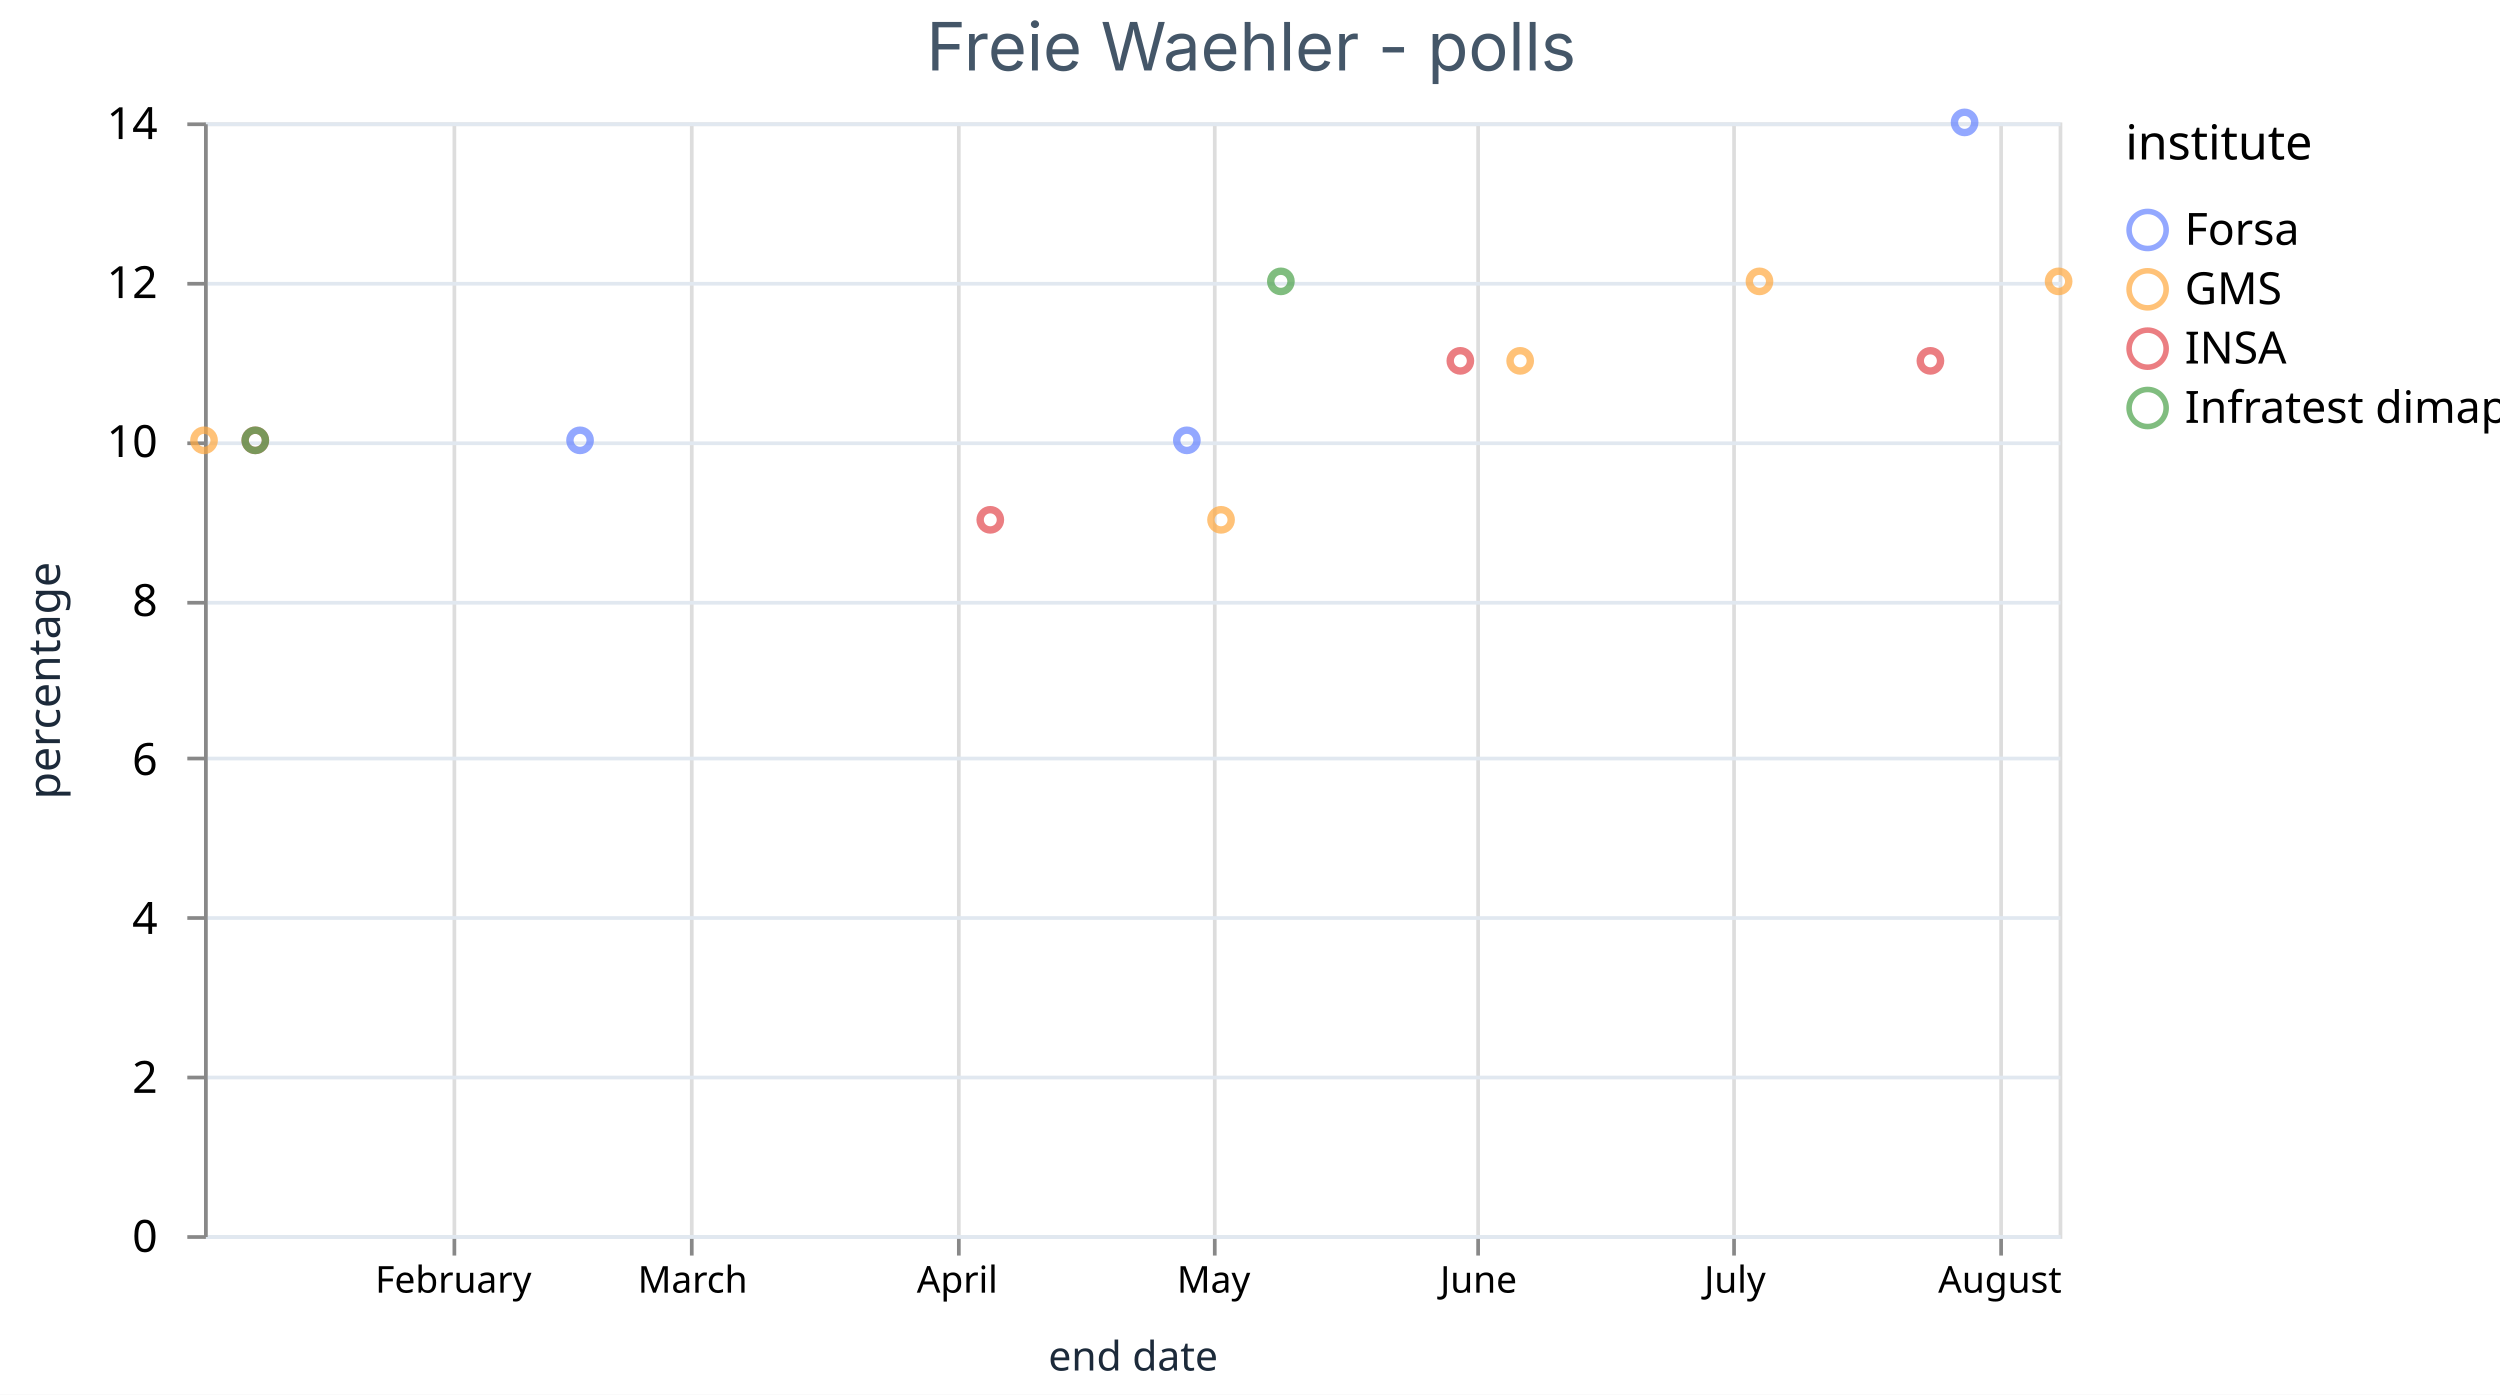
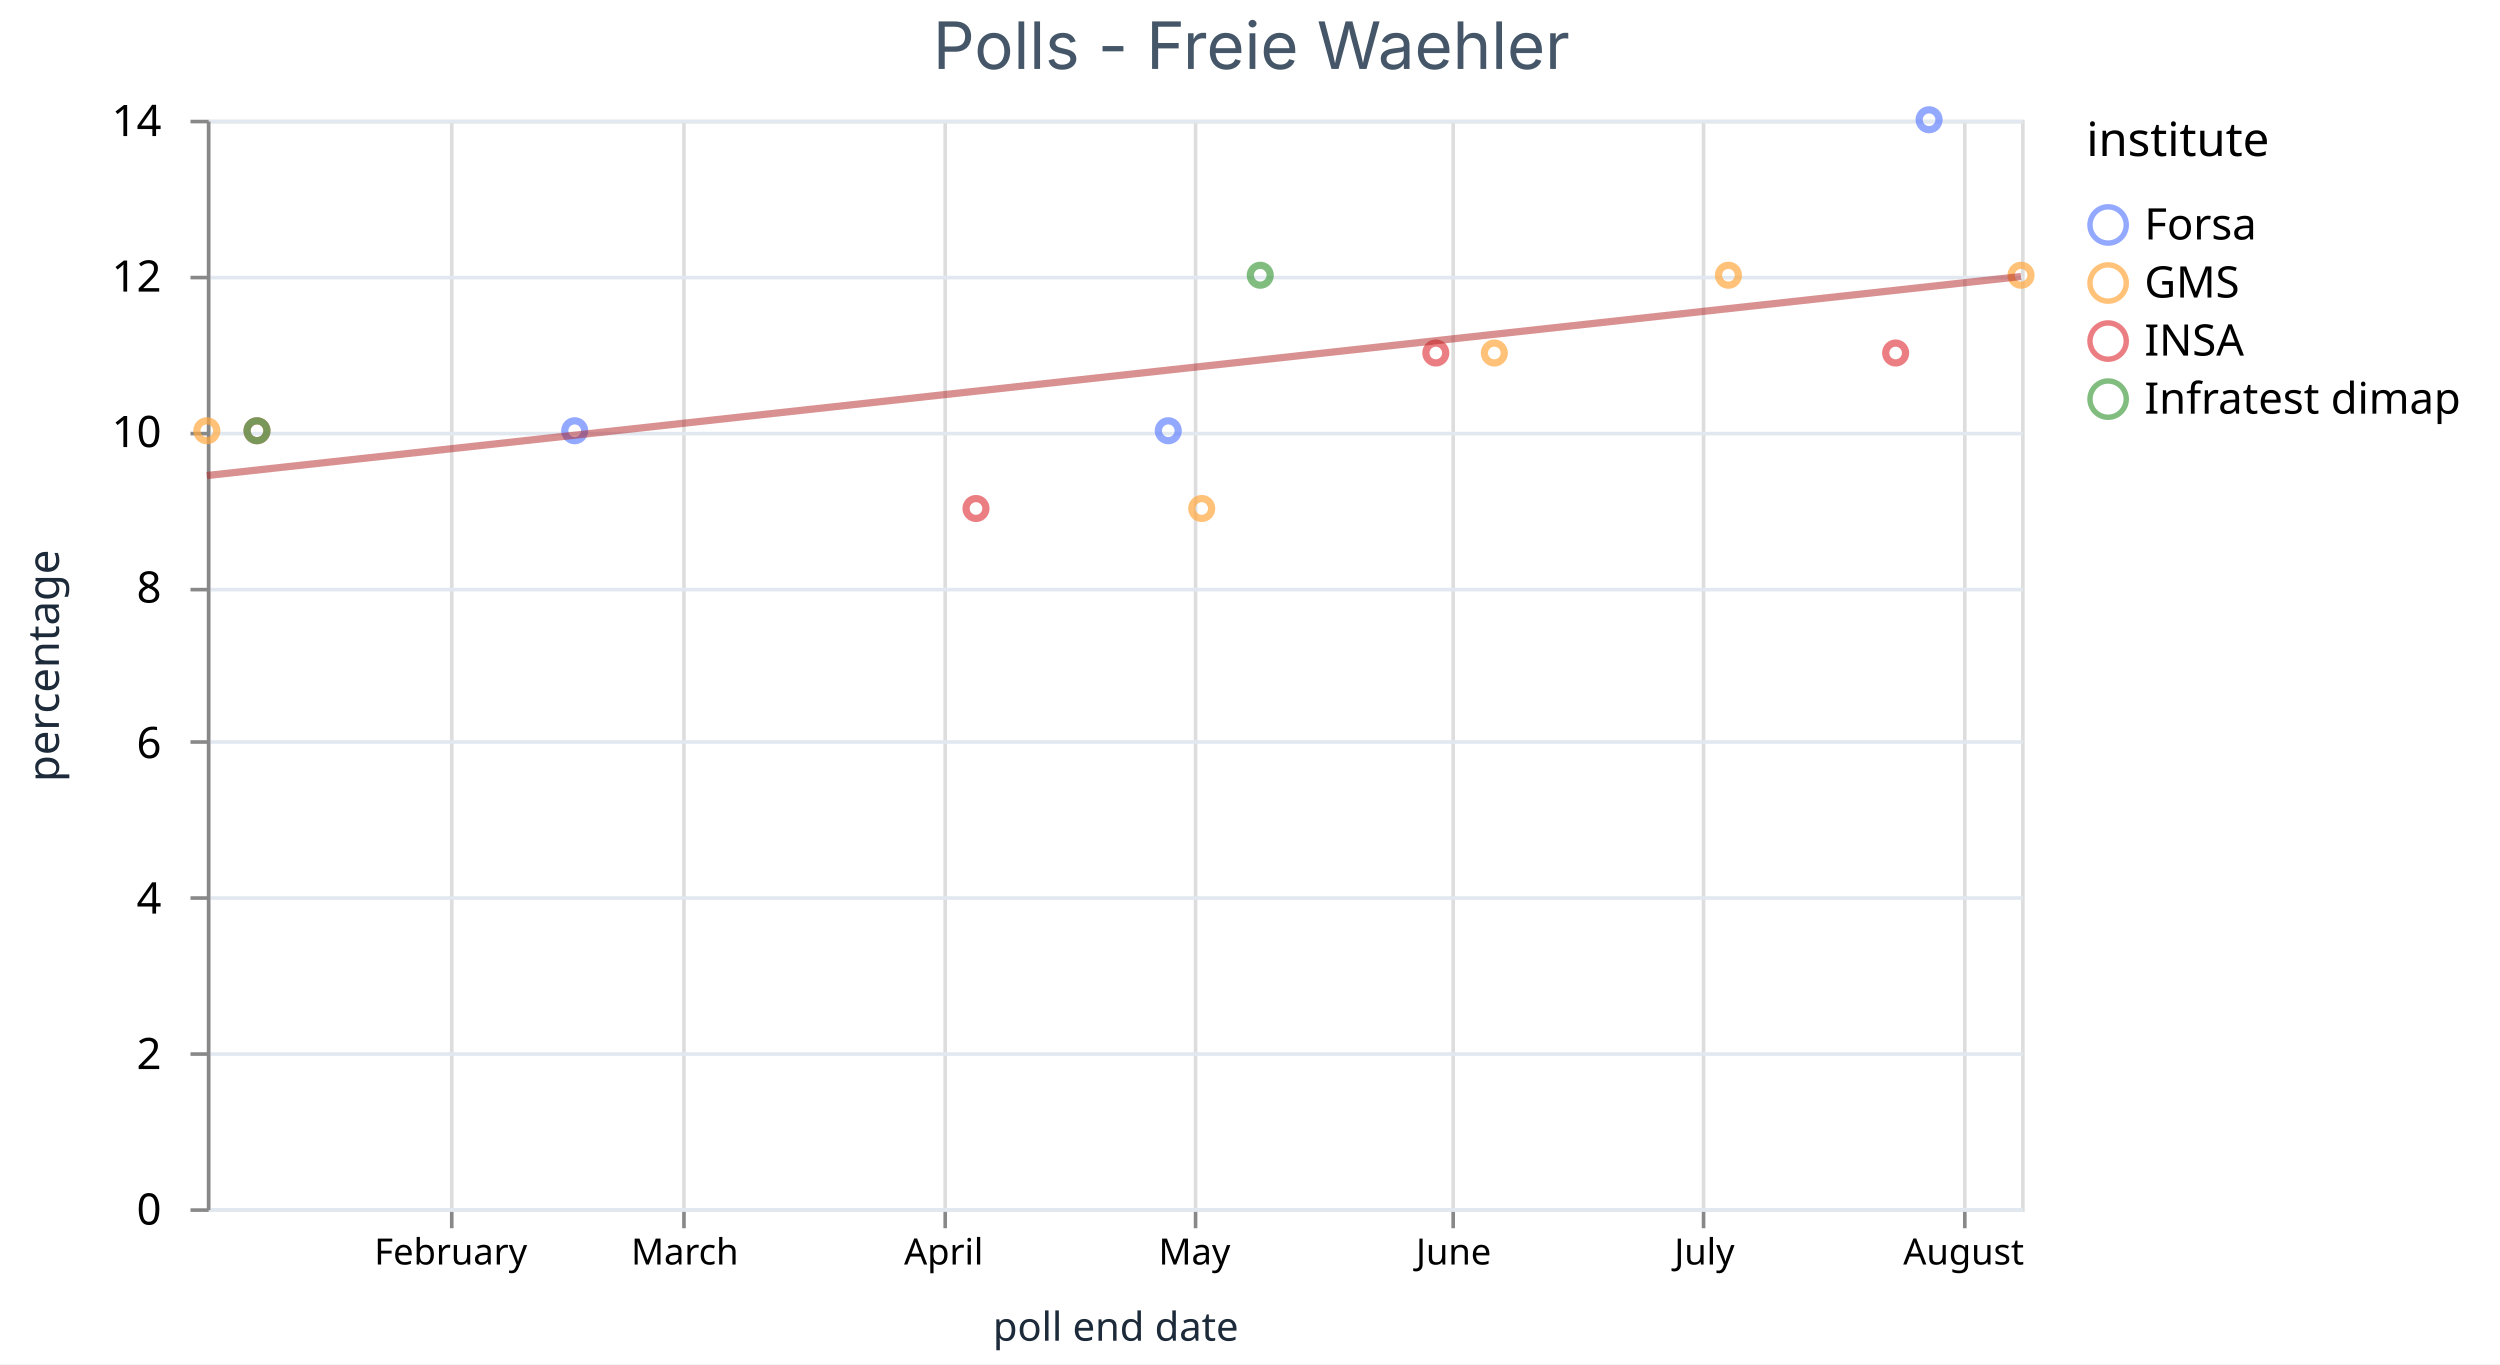
- <svg xmlns="http://www.w3.org/2000/svg" version="1.1" class="marks" width="674" height="376" viewBox="0 0 674 376">
-   <rect width="674" height="376" fill="#fff" />
-   <g fill="none" stroke-miterlimit="10" transform="translate(55,33)">
+ <svg xmlns="http://www.w3.org/2000/svg" version="1.1" class="marks" width="689" height="376" viewBox="0 0 689 376">
+   <rect width="689" height="376" fill="#fff" />
+   <g fill="none" stroke-miterlimit="10" transform="translate(57,33)">
    <g class="mark-group role-frame root" role="graphics-object" aria-roledescription="group mark container">
      <g transform="translate(0,0)">
        <path class="background" aria-hidden="true" d="M0.5,0.5h500v300h-500Z" stroke="#ddd" />
        <g>
          <g class="mark-group role-axis" aria-hidden="true">
            <g transform="translate(0.5,300.5)">
              <path class="background" aria-hidden="true" d="M0,0h0v0h0Z" pointer-events="none" />
              <g>
                <g class="mark-rule role-axis-grid" pointer-events="none">
                  <line transform="translate(67,-300)" x2="0" y2="300" stroke="#ddd" stroke-width="1" opacity="1" />
                  <line transform="translate(131,-300)" x2="0" y2="300" stroke="#ddd" stroke-width="1" opacity="1" />
                  <line transform="translate(203,-300)" x2="0" y2="300" stroke="#ddd" stroke-width="1" opacity="1" />
                  <line transform="translate(272,-300)" x2="0" y2="300" stroke="#ddd" stroke-width="1" opacity="1" />
                  <line transform="translate(343,-300)" x2="0" y2="300" stroke="#ddd" stroke-width="1" opacity="1" />
                  <line transform="translate(412,-300)" x2="0" y2="300" stroke="#ddd" stroke-width="1" opacity="1" />
                  <line transform="translate(484,-300)" x2="0" y2="300" stroke="#ddd" stroke-width="1" opacity="1" />
                </g>
              </g>
              <path class="foreground" aria-hidden="true" d="" pointer-events="none" display="none" />
            </g>
          </g>
          <g class="mark-group role-axis" aria-hidden="true">
            <g transform="translate(0.5,0.5)">
              <path class="background" aria-hidden="true" d="M0,0h0v0h0Z" pointer-events="none" />
              <g>
                <g class="mark-rule role-axis-grid" pointer-events="none">
                  <line transform="translate(0,300)" x2="500" y2="0" stroke="#e1e8f0" stroke-width="1" opacity="1" />
                  <line transform="translate(0,257)" x2="500" y2="0" stroke="#e1e8f0" stroke-width="1" opacity="1" />
                  <line transform="translate(0,214)" x2="500" y2="0" stroke="#e1e8f0" stroke-width="1" opacity="1" />
                  <line transform="translate(0,171)" x2="500" y2="0" stroke="#e1e8f0" stroke-width="1" opacity="1" />
                  <line transform="translate(0,129)" x2="500" y2="0" stroke="#e1e8f0" stroke-width="1" opacity="1" />
                  <line transform="translate(0,86)" x2="500" y2="0" stroke="#e1e8f0" stroke-width="1" opacity="1" />
                  <line transform="translate(0,43)" x2="500" y2="0" stroke="#e1e8f0" stroke-width="1" opacity="1" />
                  <line transform="translate(0,0)" x2="500" y2="0" stroke="#e1e8f0" stroke-width="1" opacity="1" />
                </g>
              </g>
              <path class="foreground" aria-hidden="true" d="" pointer-events="none" display="none" />
            </g>
          </g>
-           <g class="mark-group role-axis" role="graphics-symbol" aria-roledescription="axis" aria-label="X-axis titled 'end date' for a time scale with values from Tuesday, 03 January 2023, 1:00:00 AM to Tuesday, 08 August 2023, 2:00:00 AM">
+           <g class="mark-group role-axis" role="graphics-symbol" aria-roledescription="axis" aria-label="X-axis titled 'poll end date' for a time scale with values from Tuesday, 03 January 2023, 1:00:00 AM to Tuesday, 08 August 2023, 2:00:00 AM">
            <g transform="translate(0.5,300.5)">
              <path class="background" aria-hidden="true" d="M0,0h0v0h0Z" pointer-events="none" />
              <g>
                <g class="mark-rule role-axis-tick" pointer-events="none">
                  <line transform="translate(67,0)" x2="0" y2="5" stroke="#888" stroke-width="1" opacity="1" />
                  <line transform="translate(131,0)" x2="0" y2="5" stroke="#888" stroke-width="1" opacity="1" />
                  <line transform="translate(203,0)" x2="0" y2="5" stroke="#888" stroke-width="1" opacity="1" />
                  <line transform="translate(272,0)" x2="0" y2="5" stroke="#888" stroke-width="1" opacity="1" />
                  <line transform="translate(343,0)" x2="0" y2="5" stroke="#888" stroke-width="1" opacity="1" />
                  <line transform="translate(412,0)" x2="0" y2="5" stroke="#888" stroke-width="1" opacity="1" />
                  <line transform="translate(484,0)" x2="0" y2="5" stroke="#888" stroke-width="1" opacity="1" />
                </g>
                <g class="mark-text role-axis-label" pointer-events="none">
                  <text text-anchor="middle" transform="translate(66.72427,15)" font-family="sans-serif" font-size="10px" fill="#000" opacity="1">February</text>
                  <text text-anchor="middle" transform="translate(131.2404,15)" font-family="sans-serif" font-size="10px" fill="#000" opacity="1">March</text>
                  <text text-anchor="middle" transform="translate(202.573,15)" font-family="sans-serif" font-size="10px" fill="#000" opacity="1">April</text>
                  <text text-anchor="middle" transform="translate(271.6974,15)" font-family="sans-serif" font-size="10px" fill="#000" opacity="1">May</text>
                  <text text-anchor="middle" transform="translate(343.126,15)" font-family="sans-serif" font-size="10px" fill="#000" opacity="1">June</text>
                  <text text-anchor="middle" transform="translate(412.2504,15)" font-family="sans-serif" font-size="10px" fill="#000" opacity="1">July</text>
                  <text text-anchor="middle" transform="translate(483.679,15)" font-family="sans-serif" font-size="10px" fill="#000" opacity="1">August</text>
                </g>
                <g class="mark-rule role-axis-domain" pointer-events="none">
                  <line transform="translate(0,0)" x2="500" y2="0" stroke="#e1e8f0" stroke-width="1" opacity="1" />
                </g>
                <g class="mark-text role-axis-title" pointer-events="none">
-                   <text text-anchor="middle" transform="translate(250,36)" font-family="sans-serif" font-size="11px" font-weight="400" fill="#1c2a3a" opacity="1">end date</text>
+                   <text text-anchor="middle" transform="translate(250,36)" font-family="sans-serif" font-size="11px" font-weight="400" fill="#1c2a3a" opacity="1">poll end date</text>
                </g>
              </g>
              <path class="foreground" aria-hidden="true" d="" pointer-events="none" display="none" />
            </g>
          </g>
          <g class="mark-group role-axis" role="graphics-symbol" aria-roledescription="axis" aria-label="Y-axis titled 'percentage' for a linear scale with values from 0 to 14">
            <g transform="translate(0.5,0.5)">
              <path class="background" aria-hidden="true" d="M0,0h0v0h0Z" pointer-events="none" />
              <g>
                <g class="mark-rule role-axis-tick" pointer-events="none">
                  <line transform="translate(0,300)" x2="-5" y2="0" stroke="#888" stroke-width="1" opacity="1" />
                  <line transform="translate(0,257)" x2="-5" y2="0" stroke="#888" stroke-width="1" opacity="1" />
                  <line transform="translate(0,214)" x2="-5" y2="0" stroke="#888" stroke-width="1" opacity="1" />
                  <line transform="translate(0,171)" x2="-5" y2="0" stroke="#888" stroke-width="1" opacity="1" />
                  <line transform="translate(0,129)" x2="-5" y2="0" stroke="#888" stroke-width="1" opacity="1" />
                  <line transform="translate(0,86)" x2="-5" y2="0" stroke="#888" stroke-width="1" opacity="1" />
                  <line transform="translate(0,43)" x2="-5" y2="0" stroke="#888" stroke-width="1" opacity="1" />
                  <line transform="translate(0,0)" x2="-5" y2="0" stroke="#888" stroke-width="1" opacity="1" />
                </g>
                <g class="mark-text role-axis-label" pointer-events="none">
                  <text text-anchor="end" transform="translate(-13,304)" font-family="sans-serif" font-size="12px" fill="#000" opacity="1">0</text>
                  <text text-anchor="end" transform="translate(-13,261.1429)" font-family="sans-serif" font-size="12px" fill="#000" opacity="1">2</text>
                  <text text-anchor="end" transform="translate(-13,218.2857)" font-family="sans-serif" font-size="12px" fill="#000" opacity="1">4</text>
                  <text text-anchor="end" transform="translate(-13,175.4286)" font-family="sans-serif" font-size="12px" fill="#000" opacity="1">6</text>
                  <text text-anchor="end" transform="translate(-13,132.5714)" font-family="sans-serif" font-size="12px" fill="#000" opacity="1">8</text>
                  <text text-anchor="end" transform="translate(-13,89.71429)" font-family="sans-serif" font-size="12px" fill="#000" opacity="1">10</text>
                  <text text-anchor="end" transform="translate(-13,46.85714)" font-family="sans-serif" font-size="12px" fill="#000" opacity="1">12</text>
                  <text text-anchor="end" transform="translate(-13,4)" font-family="sans-serif" font-size="12px" fill="#000" opacity="1">14</text>
                </g>
                <g class="mark-rule role-axis-domain" pointer-events="none">
                  <line transform="translate(0,300)" x2="0" y2="-300" stroke="#888" stroke-width="1" opacity="1" />
                </g>
                <g class="mark-text role-axis-title" pointer-events="none">
-                   <text text-anchor="middle" transform="translate(-36.34766,150) rotate(-90) translate(0,-3)" font-family="sans-serif" font-size="12px" font-weight="400" fill="#1c2a3a" opacity="1">percentage</text>
-                 </g>
-               </g>
-               <path class="foreground" aria-hidden="true" d="" pointer-events="none" display="none" />
-             </g>
-           </g>
-           <g class="mark-symbol role-mark marks" role="graphics-object" aria-roledescription="symbol mark container">
-             <path aria-label="end date: Aug 08, 2023; percentage: 12; institute: GMS" role="graphics-symbol" aria-roledescription="point" transform="translate(500,42.85714)" d="M2.739,0A2.739,2.739,0,1,1,-2.739,0A2.739,2.739,0,1,1,2.739,0" stroke="#ffa83f" stroke-width="2" opacity="0.7" />
-             <path aria-label="end date: Jul 28, 2023; percentage: 14; institute: Forsa" role="graphics-symbol" aria-roledescription="point" transform="translate(474.6544,0)" d="M2.739,0A2.739,2.739,0,1,1,-2.739,0A2.739,2.739,0,1,1,2.739,0" stroke="#6583ff" stroke-width="2" opacity="0.7" />
-             <path aria-label="end date: Jul 24, 2023; percentage: 11; institute: INSA" role="graphics-symbol" aria-roledescription="point" transform="translate(465.4378,64.28571)" d="M2.739,0A2.739,2.739,0,1,1,-2.739,0A2.739,2.739,0,1,1,2.739,0" stroke="#e2474d" stroke-width="2" opacity="0.7" />
-             <path aria-label="end date: Jul 04, 2023; percentage: 12; institute: GMS" role="graphics-symbol" aria-roledescription="point" transform="translate(419.3548,42.85714)" d="M2.739,0A2.739,2.739,0,1,1,-2.739,0A2.739,2.739,0,1,1,2.739,0" stroke="#ffa83f" stroke-width="2" opacity="0.7" />
-             <path aria-label="end date: Jun 06, 2023; percentage: 11; institute: GMS" role="graphics-symbol" aria-roledescription="point" transform="translate(354.8387,64.28571)" d="M2.739,0A2.739,2.739,0,1,1,-2.739,0A2.739,2.739,0,1,1,2.739,0" stroke="#ffa83f" stroke-width="2" opacity="0.7" />
-             <path aria-label="end date: May 30, 2023; percentage: 11; institute: INSA" role="graphics-symbol" aria-roledescription="point" transform="translate(338.7097,64.28571)" d="M2.739,0A2.739,2.739,0,1,1,-2.739,0A2.739,2.739,0,1,1,2.739,0" stroke="#e2474d" stroke-width="2" opacity="0.7" />
-             <path aria-label="end date: May 09, 2023; percentage: 12; institute: Infratest dimap" role="graphics-symbol" aria-roledescription="point" transform="translate(290.3226,42.85714)" d="M2.739,0A2.739,2.739,0,1,1,-2.739,0A2.739,2.739,0,1,1,2.739,0" stroke="#4aa148" stroke-width="2" opacity="0.7" />
-             <path aria-label="end date: Apr 28, 2023; percentage: 10; institute: Forsa" role="graphics-symbol" aria-roledescription="point" transform="translate(264.977,85.71429)" d="M2.739,0A2.739,2.739,0,1,1,-2.739,0A2.739,2.739,0,1,1,2.739,0" stroke="#6583ff" stroke-width="2" opacity="0.7" />
-             <path aria-label="end date: May 02, 2023; percentage: 9; institute: GMS" role="graphics-symbol" aria-roledescription="point" transform="translate(274.1935,107.1429)" d="M2.739,0A2.739,2.739,0,1,1,-2.739,0A2.739,2.739,0,1,1,2.739,0" stroke="#ffa83f" stroke-width="2" opacity="0.7" />
-             <path aria-label="end date: Apr 05, 2023; percentage: 9; institute: INSA" role="graphics-symbol" aria-roledescription="point" transform="translate(211.9816,107.1429)" d="M2.739,0A2.739,2.739,0,1,1,-2.739,0A2.739,2.739,0,1,1,2.739,0" stroke="#e2474d" stroke-width="2" opacity="0.7" />
-             <path aria-label="end date: Feb 16, 2023; percentage: 10; institute: Forsa" role="graphics-symbol" aria-roledescription="point" transform="translate(101.3825,85.71429)" d="M2.739,0A2.739,2.739,0,1,1,-2.739,0A2.739,2.739,0,1,1,2.739,0" stroke="#6583ff" stroke-width="2" opacity="0.7" />
-             <path aria-label="end date: Jan 09, 2023; percentage: 10; institute: INSA" role="graphics-symbol" aria-roledescription="point" transform="translate(13.82488,85.71429)" d="M2.739,0A2.739,2.739,0,1,1,-2.739,0A2.739,2.739,0,1,1,2.739,0" stroke="#e2474d" stroke-width="2" opacity="0.7" />
-             <path aria-label="end date: Jan 09, 2023; percentage: 10; institute: Infratest dimap" role="graphics-symbol" aria-roledescription="point" transform="translate(13.82488,85.71429)" d="M2.739,0A2.739,2.739,0,1,1,-2.739,0A2.739,2.739,0,1,1,2.739,0" stroke="#4aa148" stroke-width="2" opacity="0.7" />
-             <path aria-label="end date: Jan 03, 2023; percentage: 10; institute: GMS" role="graphics-symbol" aria-roledescription="point" transform="translate(0,85.71429)" d="M2.739,0A2.739,2.739,0,1,1,-2.739,0A2.739,2.739,0,1,1,2.739,0" stroke="#ffa83f" stroke-width="2" opacity="0.7" />
+                   <text text-anchor="middle" transform="translate(-38.26667,150) rotate(-90) translate(0,-3)" font-family="sans-serif" font-size="12px" font-weight="400" fill="#1c2a3a" opacity="1">percentage</text>
+                 </g>
+               </g>
+               <path class="foreground" aria-hidden="true" d="" pointer-events="none" display="none" />
+             </g>
+           </g>
+           <g class="mark-symbol role-mark layer_0_marks" role="graphics-object" aria-roledescription="symbol mark container">
+             <path aria-label="poll end date: Aug 08, 2023; percentage: 12; institute: GMS" role="graphics-symbol" aria-roledescription="point" transform="translate(500,42.85714)" d="M2.739,0A2.739,2.739,0,1,1,-2.739,0A2.739,2.739,0,1,1,2.739,0" stroke="#ffa83f" stroke-width="2" opacity="0.7" />
+             <path aria-label="poll end date: Jul 28, 2023; percentage: 14; institute: Forsa" role="graphics-symbol" aria-roledescription="point" transform="translate(474.6544,0)" d="M2.739,0A2.739,2.739,0,1,1,-2.739,0A2.739,2.739,0,1,1,2.739,0" stroke="#6583ff" stroke-width="2" opacity="0.7" />
+             <path aria-label="poll end date: Jul 24, 2023; percentage: 11; institute: INSA" role="graphics-symbol" aria-roledescription="point" transform="translate(465.4378,64.28571)" d="M2.739,0A2.739,2.739,0,1,1,-2.739,0A2.739,2.739,0,1,1,2.739,0" stroke="#e2474d" stroke-width="2" opacity="0.7" />
+             <path aria-label="poll end date: Jul 04, 2023; percentage: 12; institute: GMS" role="graphics-symbol" aria-roledescription="point" transform="translate(419.3548,42.85714)" d="M2.739,0A2.739,2.739,0,1,1,-2.739,0A2.739,2.739,0,1,1,2.739,0" stroke="#ffa83f" stroke-width="2" opacity="0.7" />
+             <path aria-label="poll end date: Jun 06, 2023; percentage: 11; institute: GMS" role="graphics-symbol" aria-roledescription="point" transform="translate(354.8387,64.28571)" d="M2.739,0A2.739,2.739,0,1,1,-2.739,0A2.739,2.739,0,1,1,2.739,0" stroke="#ffa83f" stroke-width="2" opacity="0.7" />
+             <path aria-label="poll end date: May 30, 2023; percentage: 11; institute: INSA" role="graphics-symbol" aria-roledescription="point" transform="translate(338.7097,64.28571)" d="M2.739,0A2.739,2.739,0,1,1,-2.739,0A2.739,2.739,0,1,1,2.739,0" stroke="#e2474d" stroke-width="2" opacity="0.7" />
+             <path aria-label="poll end date: May 09, 2023; percentage: 12; institute: Infratest dimap" role="graphics-symbol" aria-roledescription="point" transform="translate(290.3226,42.85714)" d="M2.739,0A2.739,2.739,0,1,1,-2.739,0A2.739,2.739,0,1,1,2.739,0" stroke="#4aa148" stroke-width="2" opacity="0.7" />
+             <path aria-label="poll end date: Apr 28, 2023; percentage: 10; institute: Forsa" role="graphics-symbol" aria-roledescription="point" transform="translate(264.977,85.71429)" d="M2.739,0A2.739,2.739,0,1,1,-2.739,0A2.739,2.739,0,1,1,2.739,0" stroke="#6583ff" stroke-width="2" opacity="0.7" />
+             <path aria-label="poll end date: May 02, 2023; percentage: 9; institute: GMS" role="graphics-symbol" aria-roledescription="point" transform="translate(274.1935,107.1429)" d="M2.739,0A2.739,2.739,0,1,1,-2.739,0A2.739,2.739,0,1,1,2.739,0" stroke="#ffa83f" stroke-width="2" opacity="0.7" />
+             <path aria-label="poll end date: Apr 05, 2023; percentage: 9; institute: INSA" role="graphics-symbol" aria-roledescription="point" transform="translate(211.9816,107.1429)" d="M2.739,0A2.739,2.739,0,1,1,-2.739,0A2.739,2.739,0,1,1,2.739,0" stroke="#e2474d" stroke-width="2" opacity="0.7" />
+             <path aria-label="poll end date: Feb 16, 2023; percentage: 10; institute: Forsa" role="graphics-symbol" aria-roledescription="point" transform="translate(101.3825,85.71429)" d="M2.739,0A2.739,2.739,0,1,1,-2.739,0A2.739,2.739,0,1,1,2.739,0" stroke="#6583ff" stroke-width="2" opacity="0.7" />
+             <path aria-label="poll end date: Jan 09, 2023; percentage: 10; institute: INSA" role="graphics-symbol" aria-roledescription="point" transform="translate(13.82488,85.71429)" d="M2.739,0A2.739,2.739,0,1,1,-2.739,0A2.739,2.739,0,1,1,2.739,0" stroke="#e2474d" stroke-width="2" opacity="0.7" />
+             <path aria-label="poll end date: Jan 09, 2023; percentage: 10; institute: Infratest dimap" role="graphics-symbol" aria-roledescription="point" transform="translate(13.82488,85.71429)" d="M2.739,0A2.739,2.739,0,1,1,-2.739,0A2.739,2.739,0,1,1,2.739,0" stroke="#4aa148" stroke-width="2" opacity="0.7" />
+             <path aria-label="poll end date: Jan 03, 2023; percentage: 10; institute: GMS" role="graphics-symbol" aria-roledescription="point" transform="translate(0,85.71429)" d="M2.739,0A2.739,2.739,0,1,1,-2.739,0A2.739,2.739,0,1,1,2.739,0" stroke="#ffa83f" stroke-width="2" opacity="0.7" />
+           </g>
+           <g class="mark-line role-mark layer_1_marks" role="graphics-object" aria-roledescription="line mark container">
+             <path aria-label="poll end date: Jan 03, 2023; percentage: 9.42406967302" role="graphics-symbol" aria-roledescription="line mark" d="M0,98.056L500,43.202" stroke="firebrick" stroke-width="2" opacity="0.5" />
          </g>
          <g class="mark-group role-legend" role="graphics-symbol" aria-roledescription="legend" aria-label="Symbol legend titled 'institute' for stroke color with 4 values: Forsa, GMS, INSA, Infratest dimap">
            <g transform="translate(518,0)">
-               <path class="background" aria-hidden="true" d="M0,0h96v84h-96Z" pointer-events="none" />
+               <path class="background" aria-hidden="true" d="M0,0h109v84h-109Z" pointer-events="none" />
              <g>
                <g class="mark-group role-legend-entry">
                  <g transform="translate(0,23)">
                    <path class="background" aria-hidden="true" d="M0,0h0v0h0Z" pointer-events="none" />
                    <g>
                      <g class="mark-group role-scope" role="graphics-object" aria-roledescription="group mark container">
                        <g transform="translate(0,0)">
-                           <path class="background" aria-hidden="true" d="M0,0h95.371v12.5h-95.371Z" pointer-events="none" opacity="1" />
+                           <path class="background" aria-hidden="true" d="M0,0h108.083v12.5h-108.083Z" pointer-events="none" opacity="1" />
                          <g>
                            <g class="mark-symbol role-legend-symbol" pointer-events="none">
                              <path transform="translate(6,6)" d="M5,0A5,5,0,1,1,-5,0A5,5,0,1,1,5,0" stroke="#6583ff" stroke-width="1.5" opacity="0.7" />
                            </g>
                            <g class="mark-text role-legend-label" pointer-events="none">
                              <text text-anchor="start" transform="translate(16,10)" font-family="sans-serif" font-size="12px" fill="#000" opacity="1">Forsa</text>
                            </g>
                          </g>
                          <path class="foreground" aria-hidden="true" d="" pointer-events="none" display="none" />
                        </g>
                        <g transform="translate(0,16)">
-                           <path class="background" aria-hidden="true" d="M0,0h95.371v12.5h-95.371Z" pointer-events="none" opacity="1" />
+                           <path class="background" aria-hidden="true" d="M0,0h108.083v12.5h-108.083Z" pointer-events="none" opacity="1" />
                          <g>
                            <g class="mark-symbol role-legend-symbol" pointer-events="none">
                              <path transform="translate(6,6)" d="M5,0A5,5,0,1,1,-5,0A5,5,0,1,1,5,0" stroke="#ffa83f" stroke-width="1.5" opacity="0.7" />
                            </g>
                            <g class="mark-text role-legend-label" pointer-events="none">
                              <text text-anchor="start" transform="translate(16,10)" font-family="sans-serif" font-size="12px" fill="#000" opacity="1">GMS</text>
                            </g>
                          </g>
                          <path class="foreground" aria-hidden="true" d="" pointer-events="none" display="none" />
                        </g>
                        <g transform="translate(0,32)">
-                           <path class="background" aria-hidden="true" d="M0,0h95.371v12.5h-95.371Z" pointer-events="none" opacity="1" />
+                           <path class="background" aria-hidden="true" d="M0,0h108.083v12.5h-108.083Z" pointer-events="none" opacity="1" />
                          <g>
                            <g class="mark-symbol role-legend-symbol" pointer-events="none">
                              <path transform="translate(6,6)" d="M5,0A5,5,0,1,1,-5,0A5,5,0,1,1,5,0" stroke="#e2474d" stroke-width="1.5" opacity="0.7" />
                            </g>
                            <g class="mark-text role-legend-label" pointer-events="none">
                              <text text-anchor="start" transform="translate(16,10)" font-family="sans-serif" font-size="12px" fill="#000" opacity="1">INSA</text>
                            </g>
                          </g>
                          <path class="foreground" aria-hidden="true" d="" pointer-events="none" display="none" />
                        </g>
                        <g transform="translate(0,48)">
-                           <path class="background" aria-hidden="true" d="M0,0h95.371v12.5h-95.371Z" pointer-events="none" opacity="1" />
+                           <path class="background" aria-hidden="true" d="M0,0h108.083v12.5h-108.083Z" pointer-events="none" opacity="1" />
                          <g>
                            <g class="mark-symbol role-legend-symbol" pointer-events="none">
                              <path transform="translate(6,6)" d="M5,0A5,5,0,1,1,-5,0A5,5,0,1,1,5,0" stroke="#4aa148" stroke-width="1.5" opacity="0.7" />
                            </g>
                            <g class="mark-text role-legend-label" pointer-events="none">
                              <text text-anchor="start" transform="translate(16,10)" font-family="sans-serif" font-size="12px" fill="#000" opacity="1">Infratest dimap</text>
                            </g>
                          </g>
                          <path class="foreground" aria-hidden="true" d="" pointer-events="none" display="none" />
                        </g>
                      </g>
                    </g>
                    <path class="foreground" aria-hidden="true" d="" pointer-events="none" display="none" />
                  </g>
                </g>
                <g class="mark-text role-legend-title" pointer-events="none">
                  <text text-anchor="start" transform="translate(0,10)" font-family="sans-serif" font-size="13px" font-weight="400" fill="#000" opacity="1">institute</text>
                </g>
              </g>
              <path class="foreground" aria-hidden="true" d="" pointer-events="none" display="none" />
            </g>
          </g>
          <g class="mark-group role-title">
-             <g transform="translate(282.3262,-28)">
-               <path class="background" aria-hidden="true" d="M0,0h0v0h0Z" pointer-events="none" />
-               <g>
-                 <g class="mark-text role-title-text" role="graphics-symbol" aria-roledescription="title" aria-label="Title text 'Freie Waehler - polls'" pointer-events="none">
-                   <text text-anchor="middle" transform="translate(0,14)" font-family="Inter" font-size="18px" font-weight="400" fill="#445668" opacity="1">Freie Waehler - polls</text>
+             <g transform="translate(287.8667,-28)">
+               <path class="background" aria-hidden="true" d="M0,0h0v0h0Z" pointer-events="none" />
+               <g>
+                 <g class="mark-text role-title-text" role="graphics-symbol" aria-roledescription="title" aria-label="Title text 'Polls - Freie Waehler'" pointer-events="none">
+                   <text text-anchor="middle" transform="translate(0,14)" font-family="Inter" font-size="18px" font-weight="400" fill="#445668" opacity="1">Polls - Freie Waehler</text>
                </g>
              </g>
              <path class="foreground" aria-hidden="true" d="" pointer-events="none" display="none" />
            </g>
          </g>
        </g>
        <path class="foreground" aria-hidden="true" d="" display="none" />
      </g>
    </g>
  </g>
</svg>
